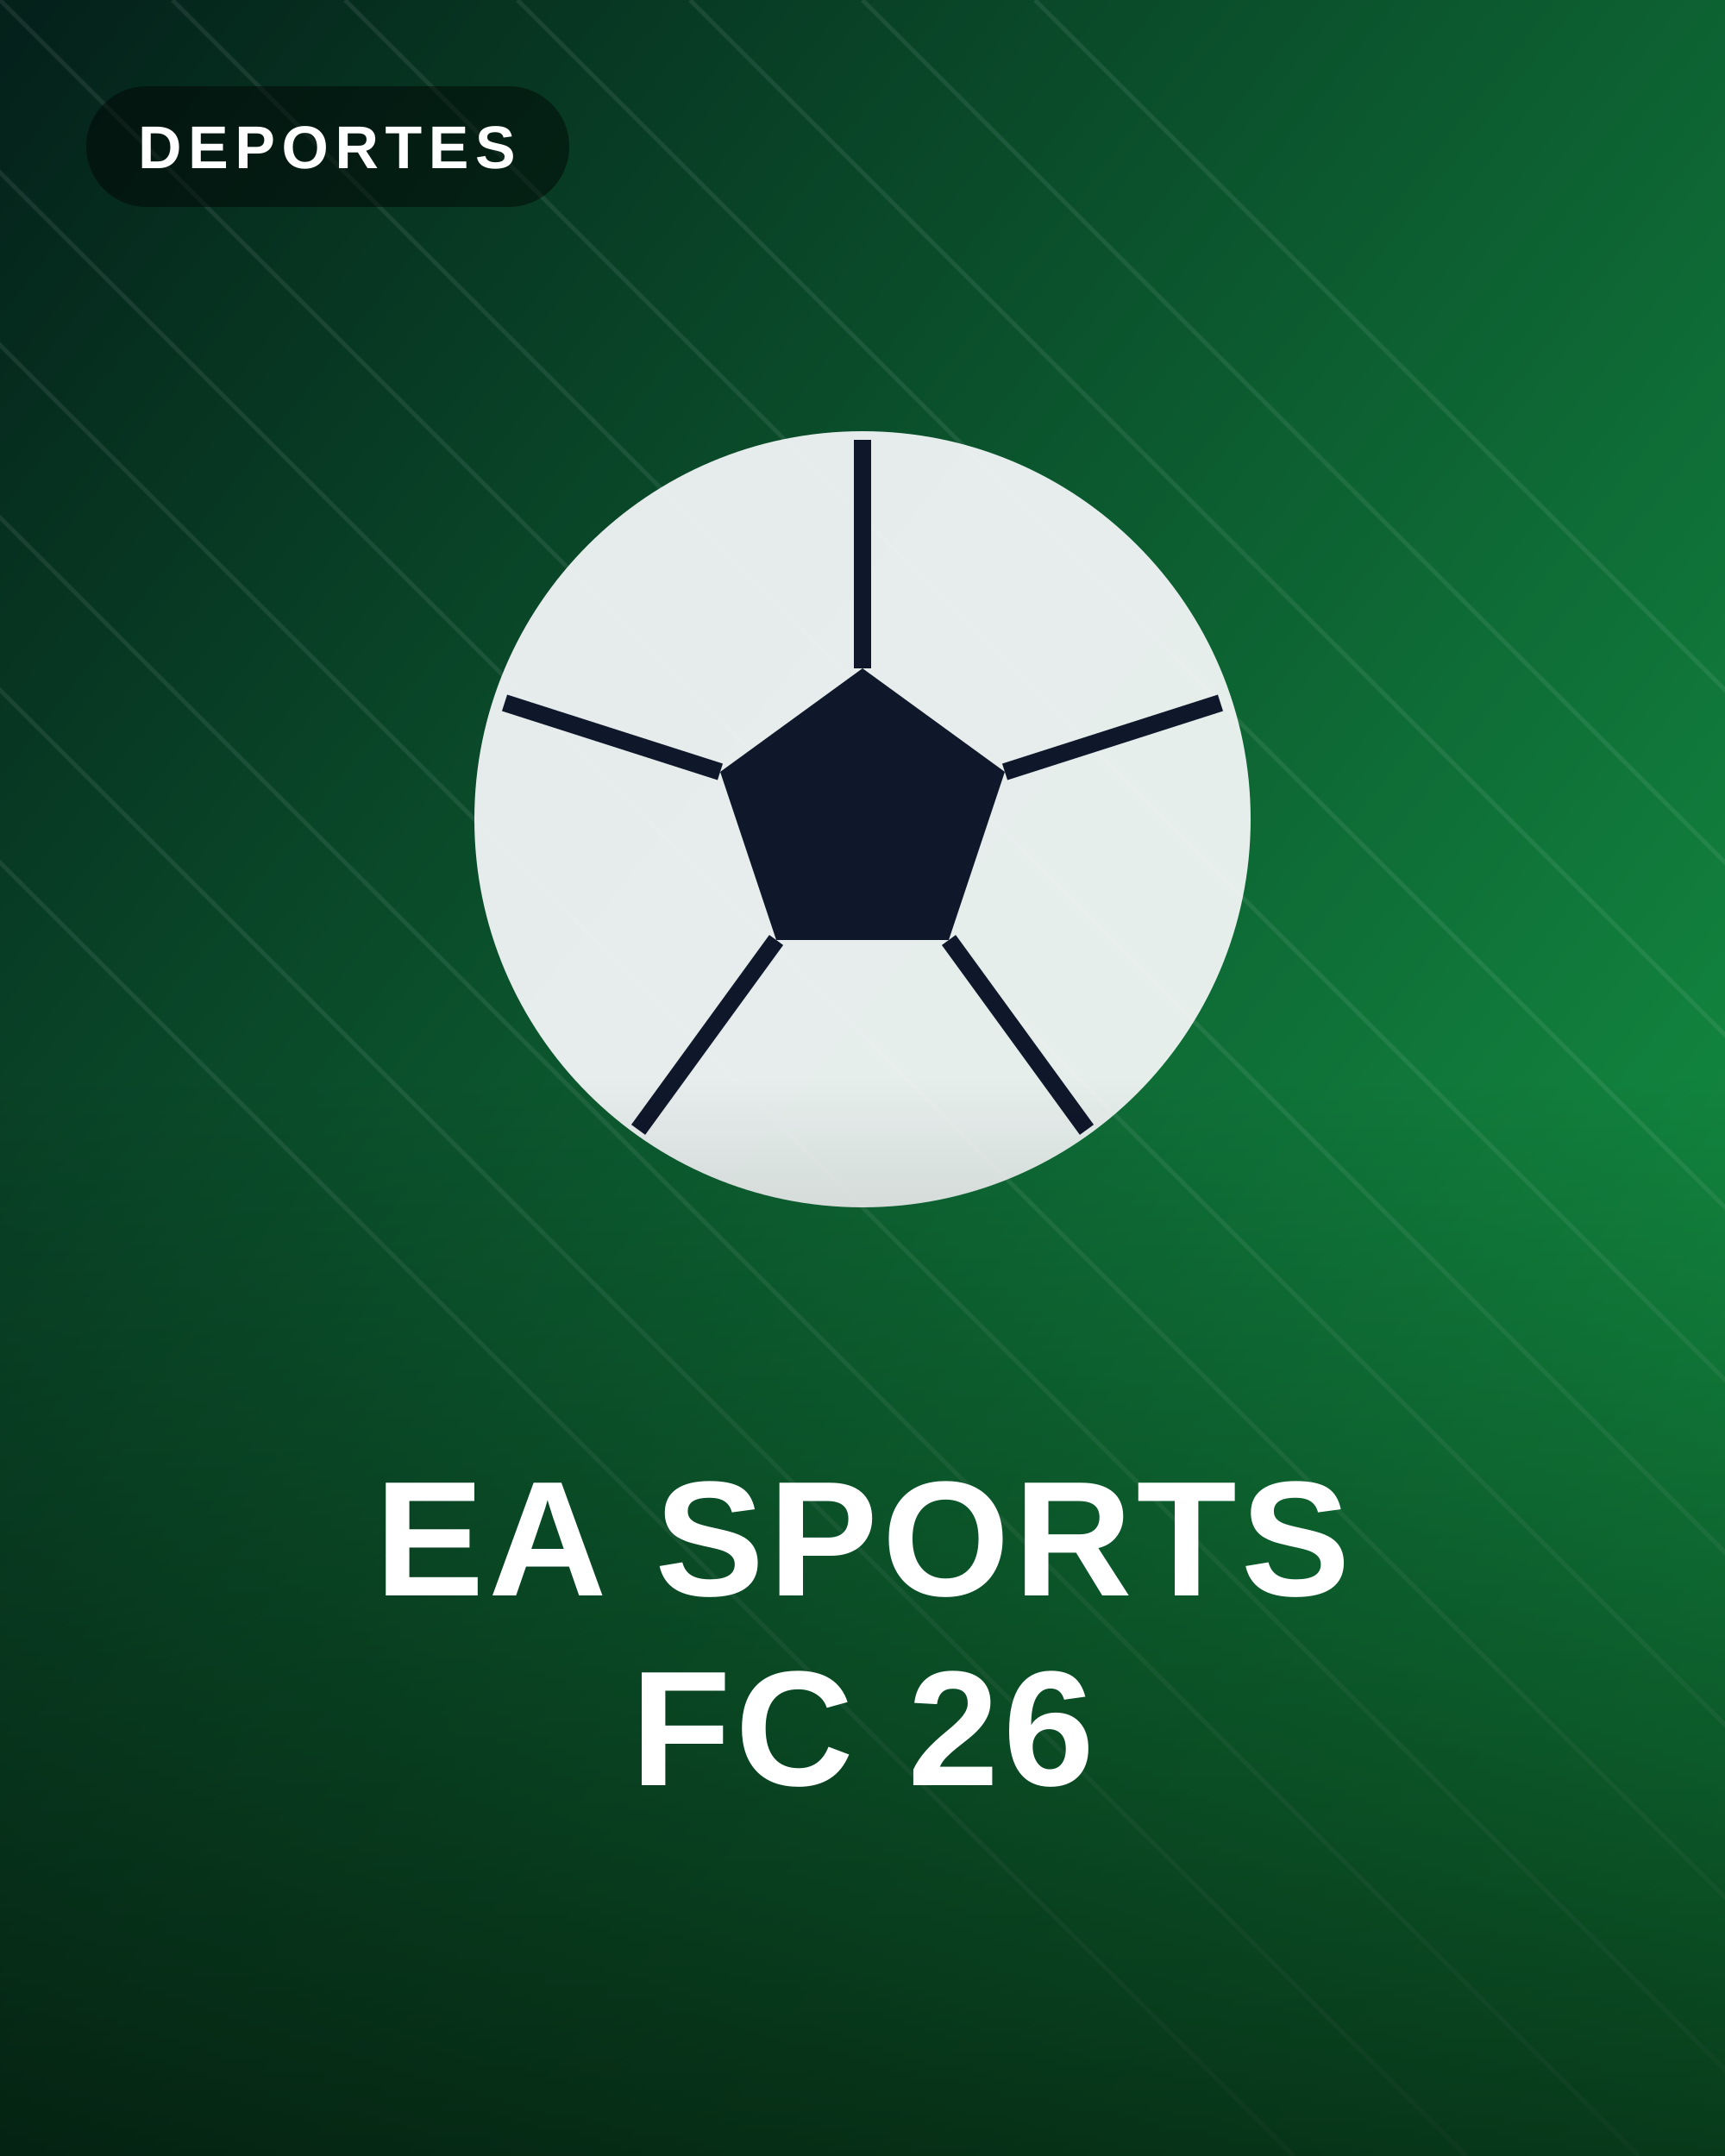
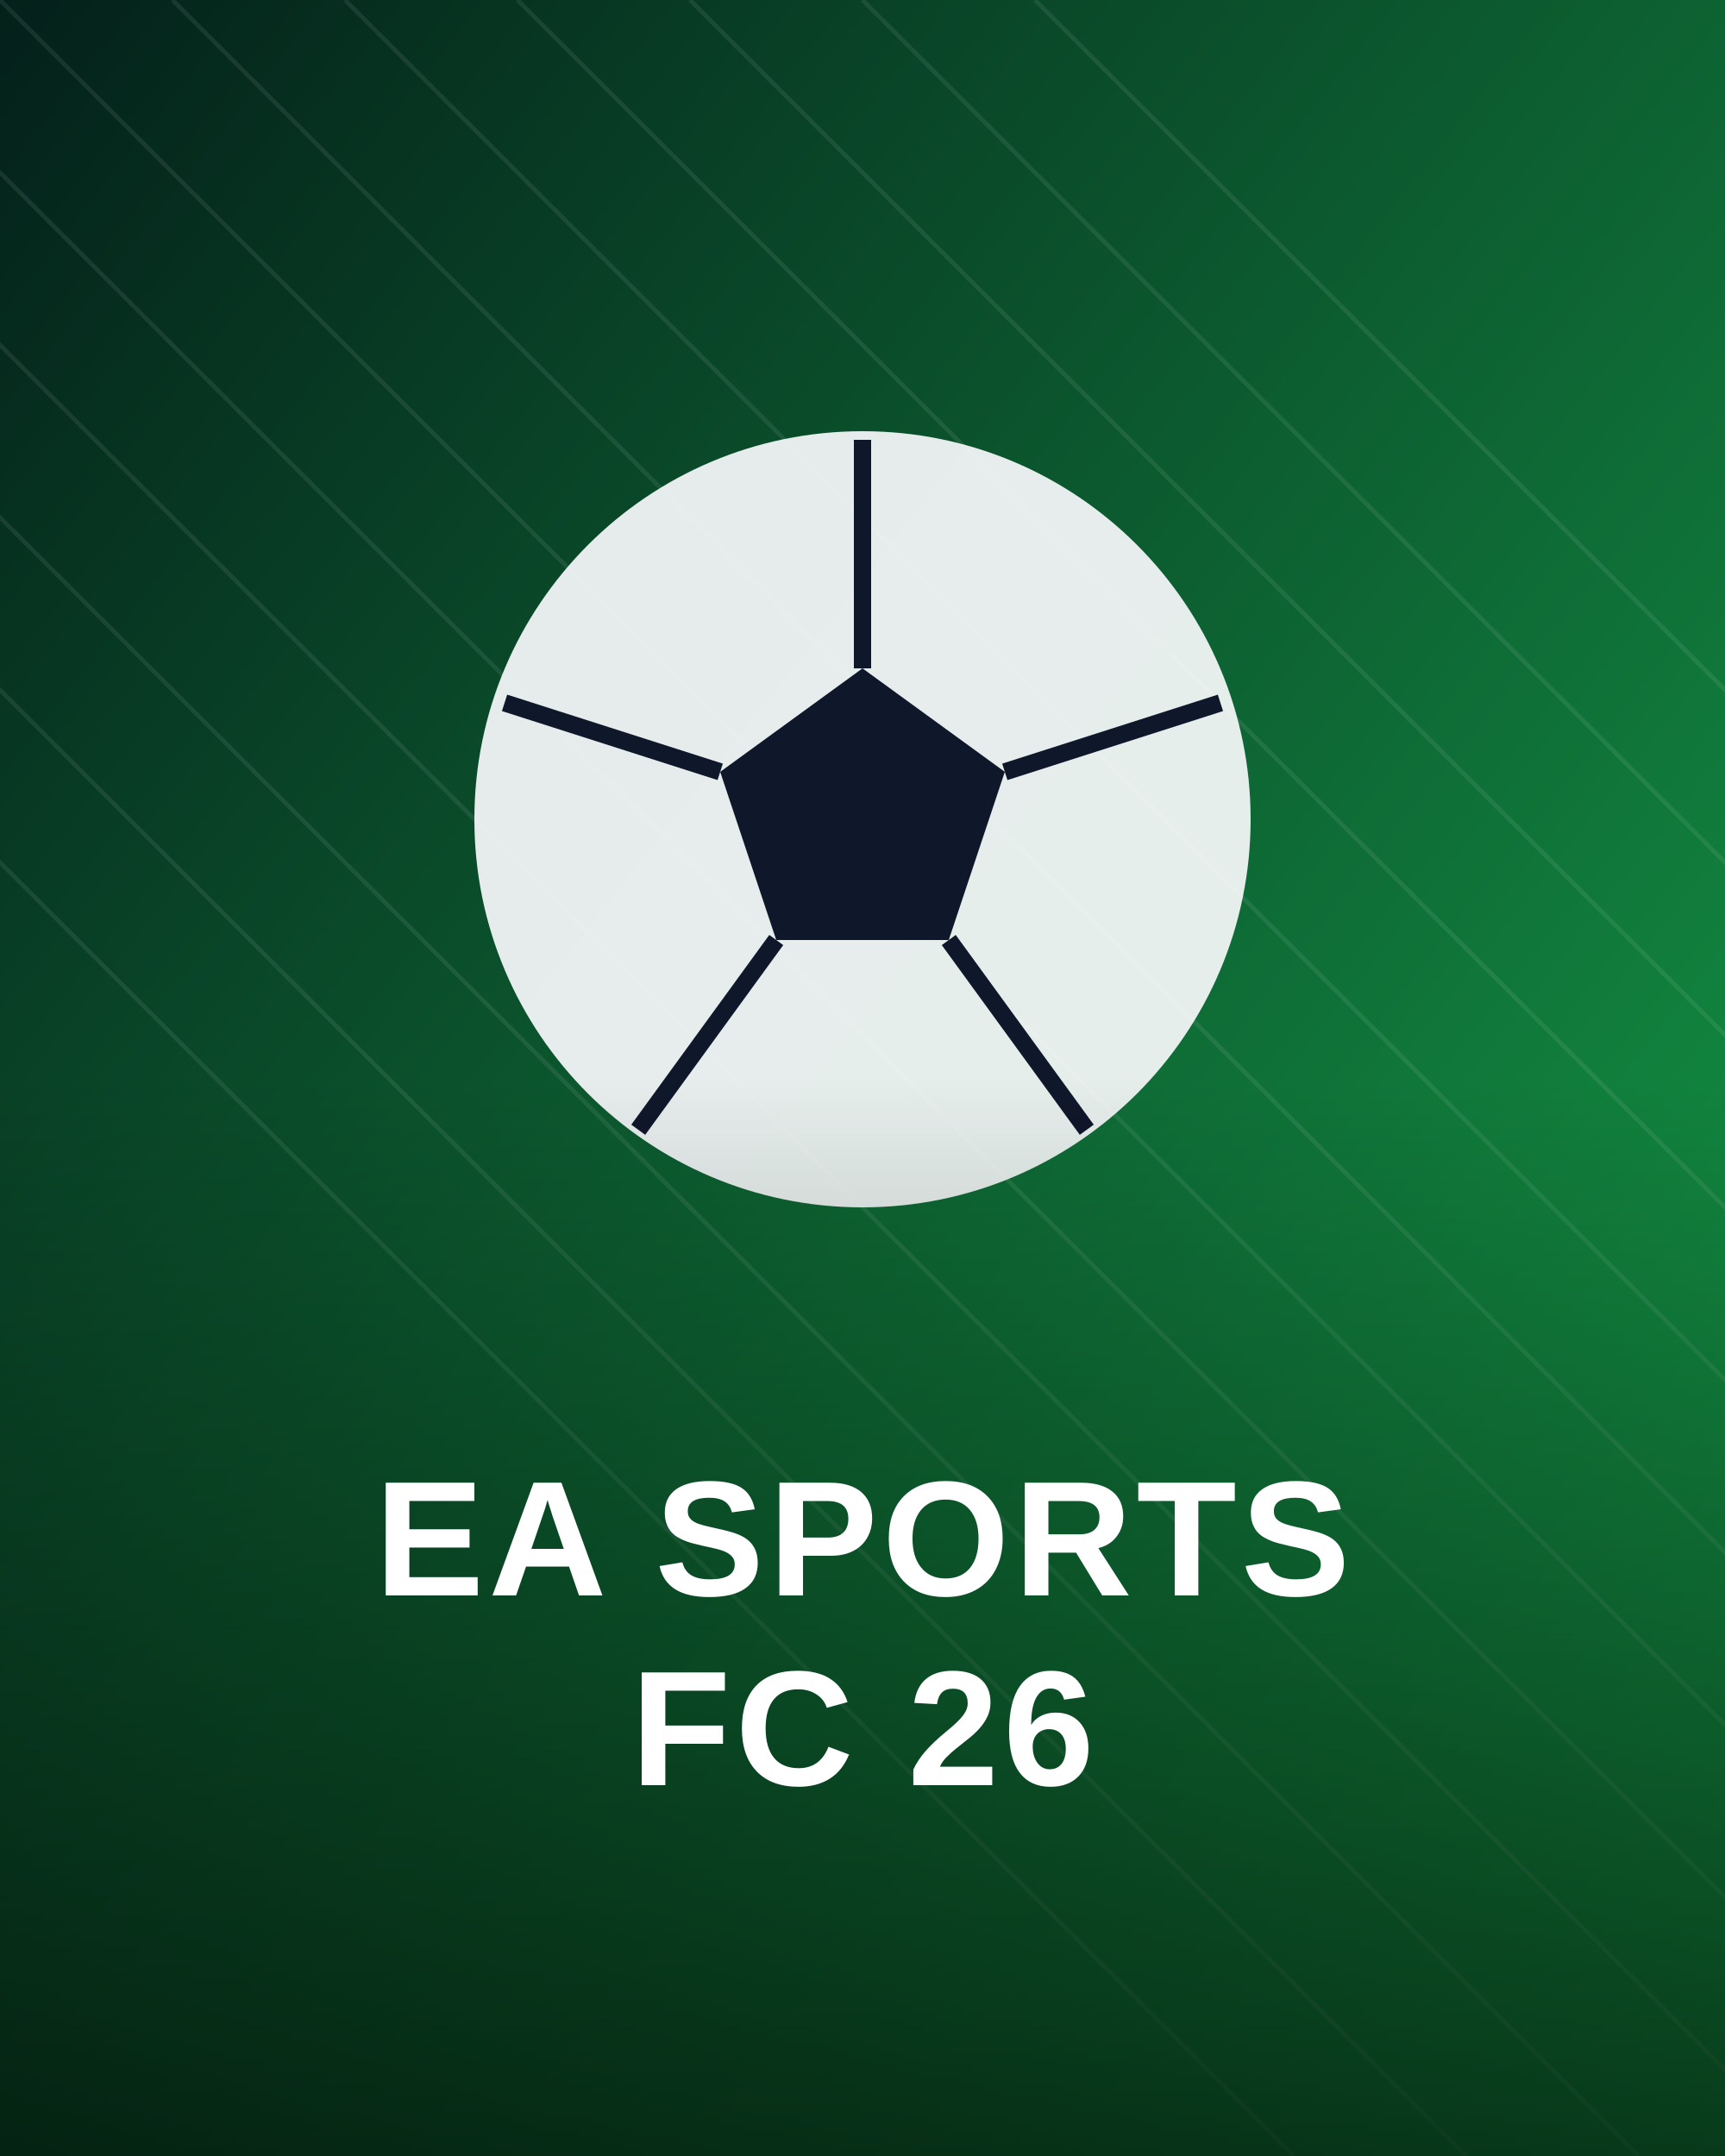
<svg xmlns="http://www.w3.org/2000/svg" viewBox="0 0 400 500" width="400" height="500" role="img" aria-label="EA SPORTS FC 26">
  <defs>
    <linearGradient id="g" x1="0" y1="0" x2="1" y2="1">
      <stop offset="0" stop-color="#04201a" />
      <stop offset="1" stop-color="#16a34a" />
    </linearGradient>
    <linearGradient id="s" x1="0" y1="0" x2="0" y2="1">
      <stop offset=".5" stop-color="#000" stop-opacity="0" />
      <stop offset="1" stop-color="#000" stop-opacity=".65" />
    </linearGradient>
  </defs>
  <rect width="400" height="500" fill="url(#g)" />
  <g opacity=".08" stroke="#fff">
    <line x1="-200" y1="0" x2="300" y2="500" />
    <line x1="-160" y1="0" x2="340" y2="500" />
    <line x1="-120" y1="0" x2="380" y2="500" />
    <line x1="-80" y1="0" x2="420" y2="500" />
    <line x1="-40" y1="0" x2="460" y2="500" />
    <line x1="0" y1="0" x2="500" y2="500" />
    <line x1="40" y1="0" x2="540" y2="500" />
    <line x1="80" y1="0" x2="580" y2="500" />
    <line x1="120" y1="0" x2="620" y2="500" />
    <line x1="160" y1="0" x2="660" y2="500" />
    <line x1="200" y1="0" x2="700" y2="500" />
    <line x1="240" y1="0" x2="740" y2="500" />
  </g>
  <circle cx="200" cy="190" r="90" fill="#f8fafc" opacity=".92" />
  <polygon points="200,155 233,179 220,218 180,218 167,179" fill="#0f172a" />
  <g stroke="#0f172a" stroke-width="4">
    <line x1="200" y1="155" x2="200" y2="102" />
    <line x1="233" y1="179" x2="283" y2="163" />
    <line x1="220" y1="218" x2="252" y2="262" />
    <line x1="180" y1="218" x2="148" y2="262" />
    <line x1="167" y1="179" x2="117" y2="163" />
  </g>
  <rect width="400" height="500" fill="url(#s)" />
-   <rect x="20" y="20" width="112" height="28" rx="14" fill="#000" opacity=".45" />
-   <text x="32" y="39" font-family="Segoe UI,Arial,sans-serif" font-size="14" font-weight="700" fill="#fff" letter-spacing="1.5">DEPORTES</text>
  <text x="200" y="370" text-anchor="middle" font-family="Arial Black,Segoe UI,Arial,sans-serif" font-weight="900" font-size="38" fill="#ffffff" letter-spacing="1">EA SPORTS</text>
  <text x="200" y="414" text-anchor="middle" font-family="Arial Black,Segoe UI,Arial,sans-serif" font-weight="900" font-size="38" fill="#ffffff" letter-spacing="1">FC 26</text>
</svg>
